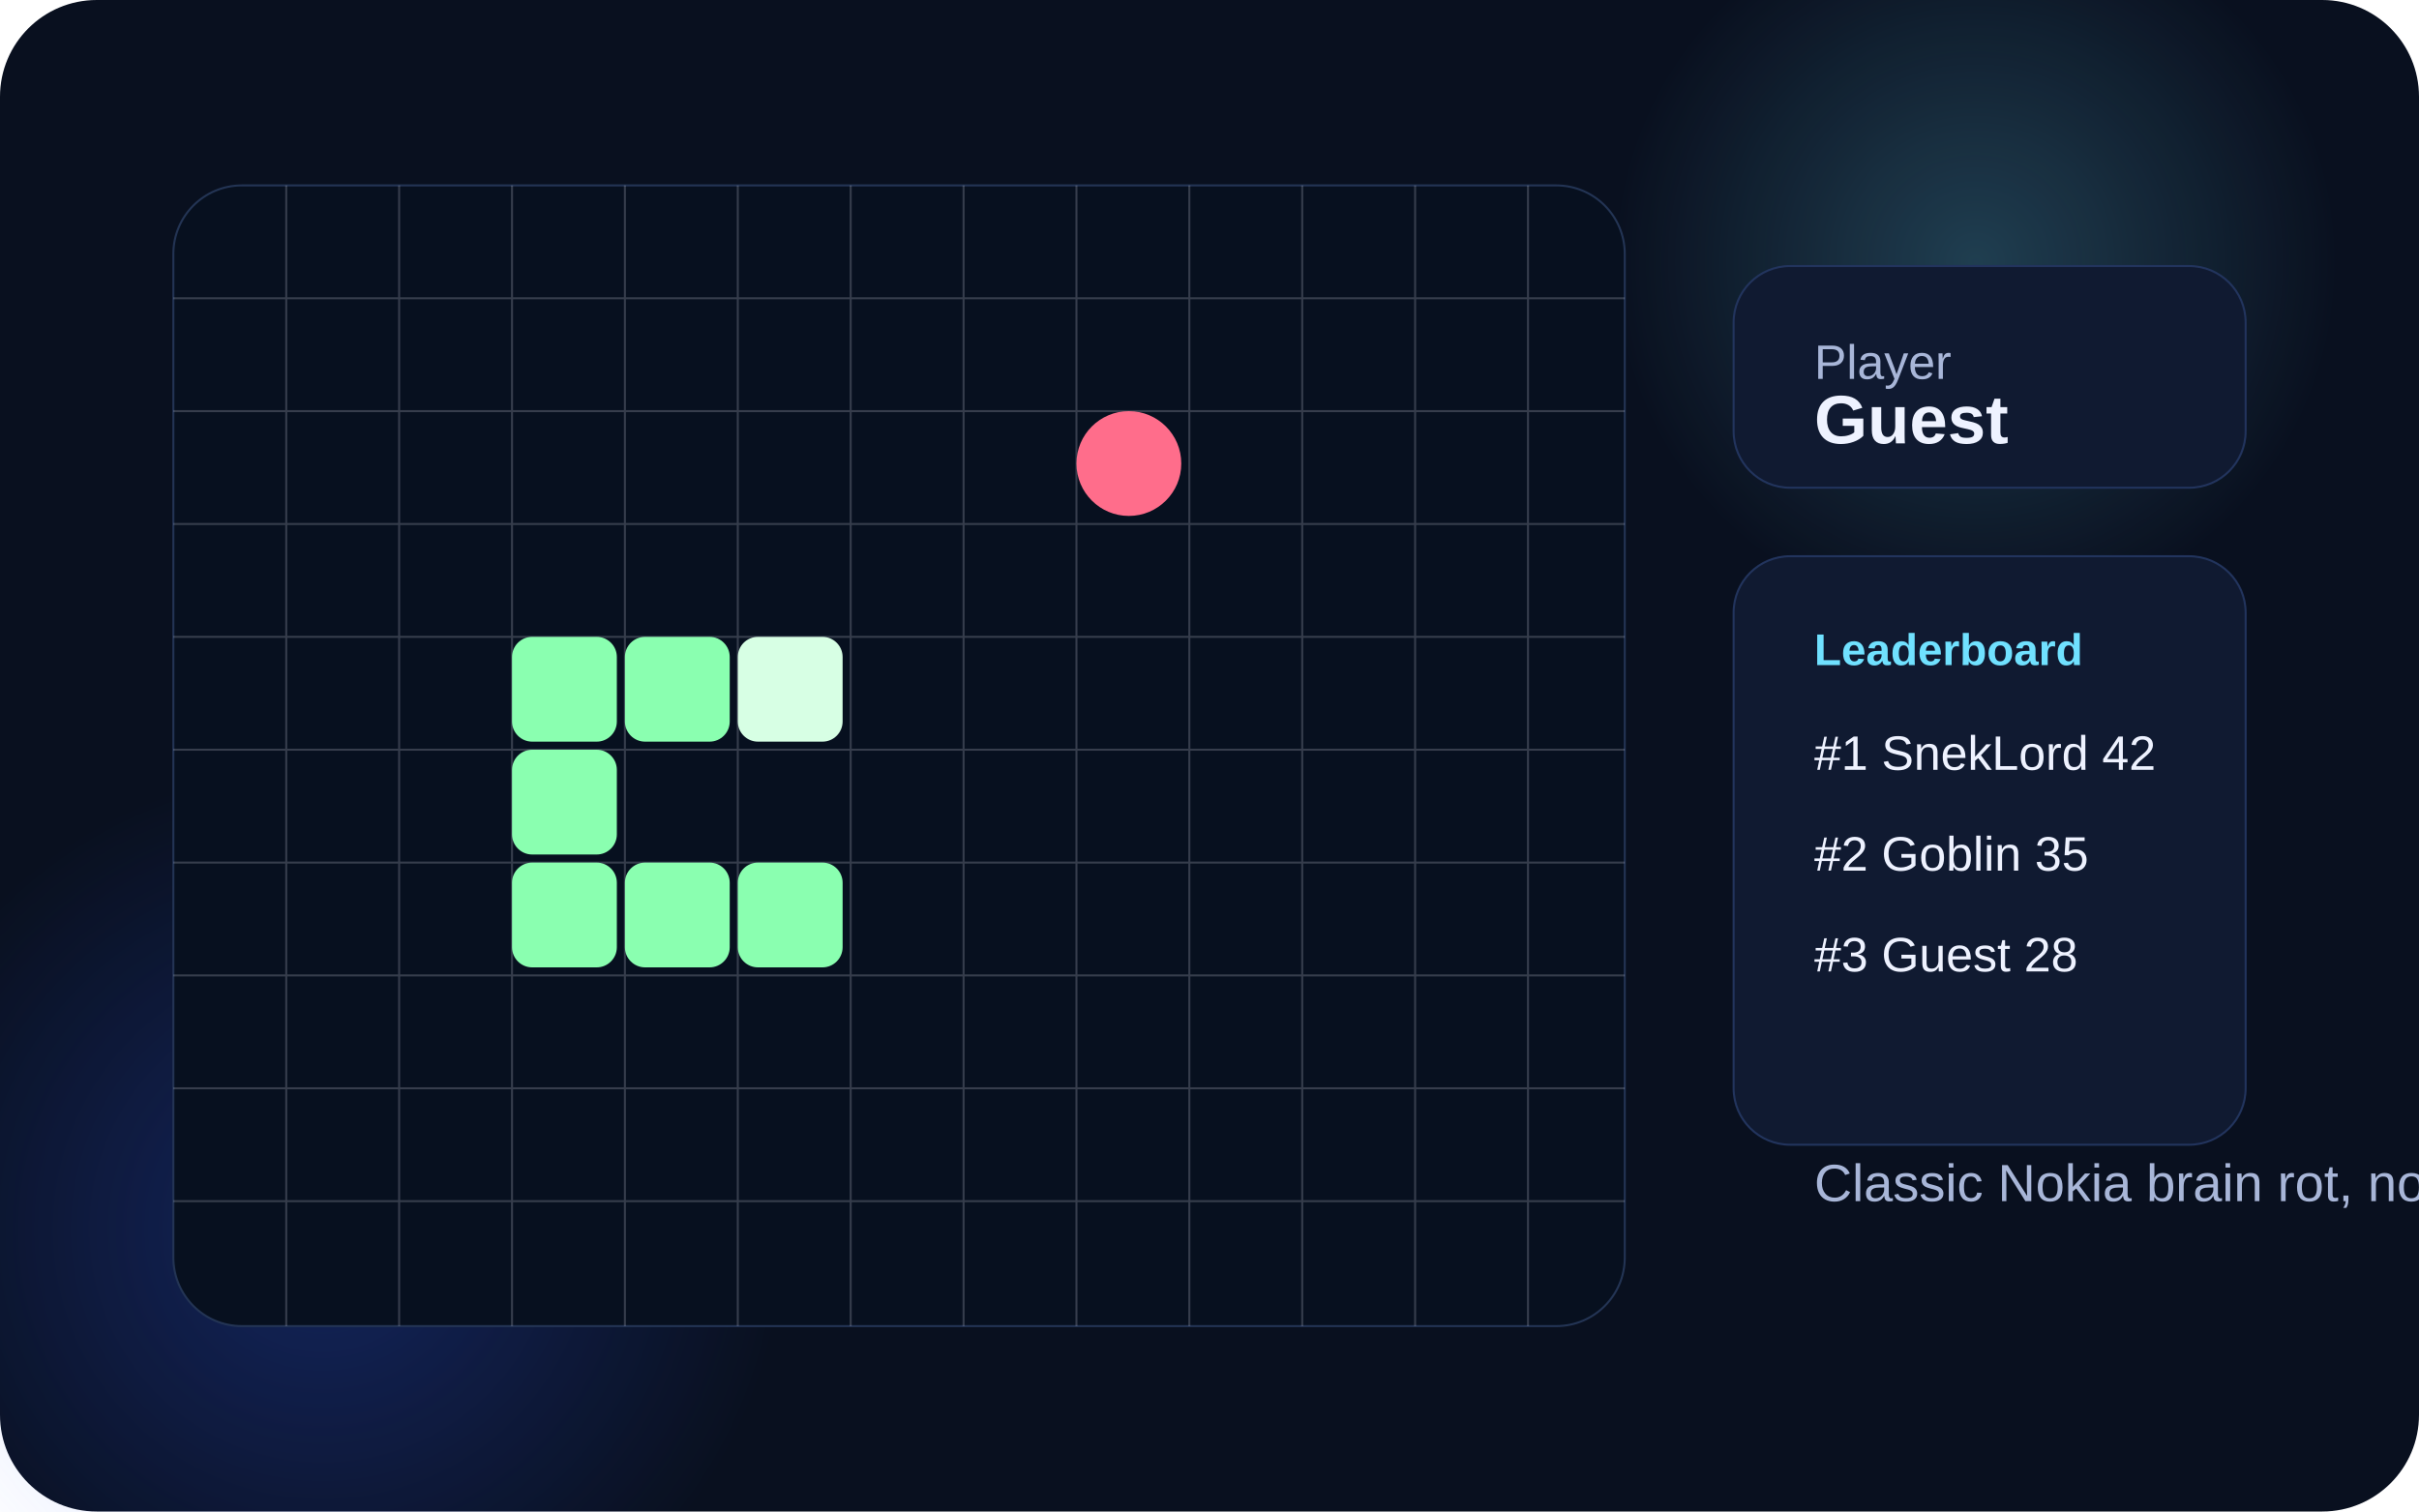
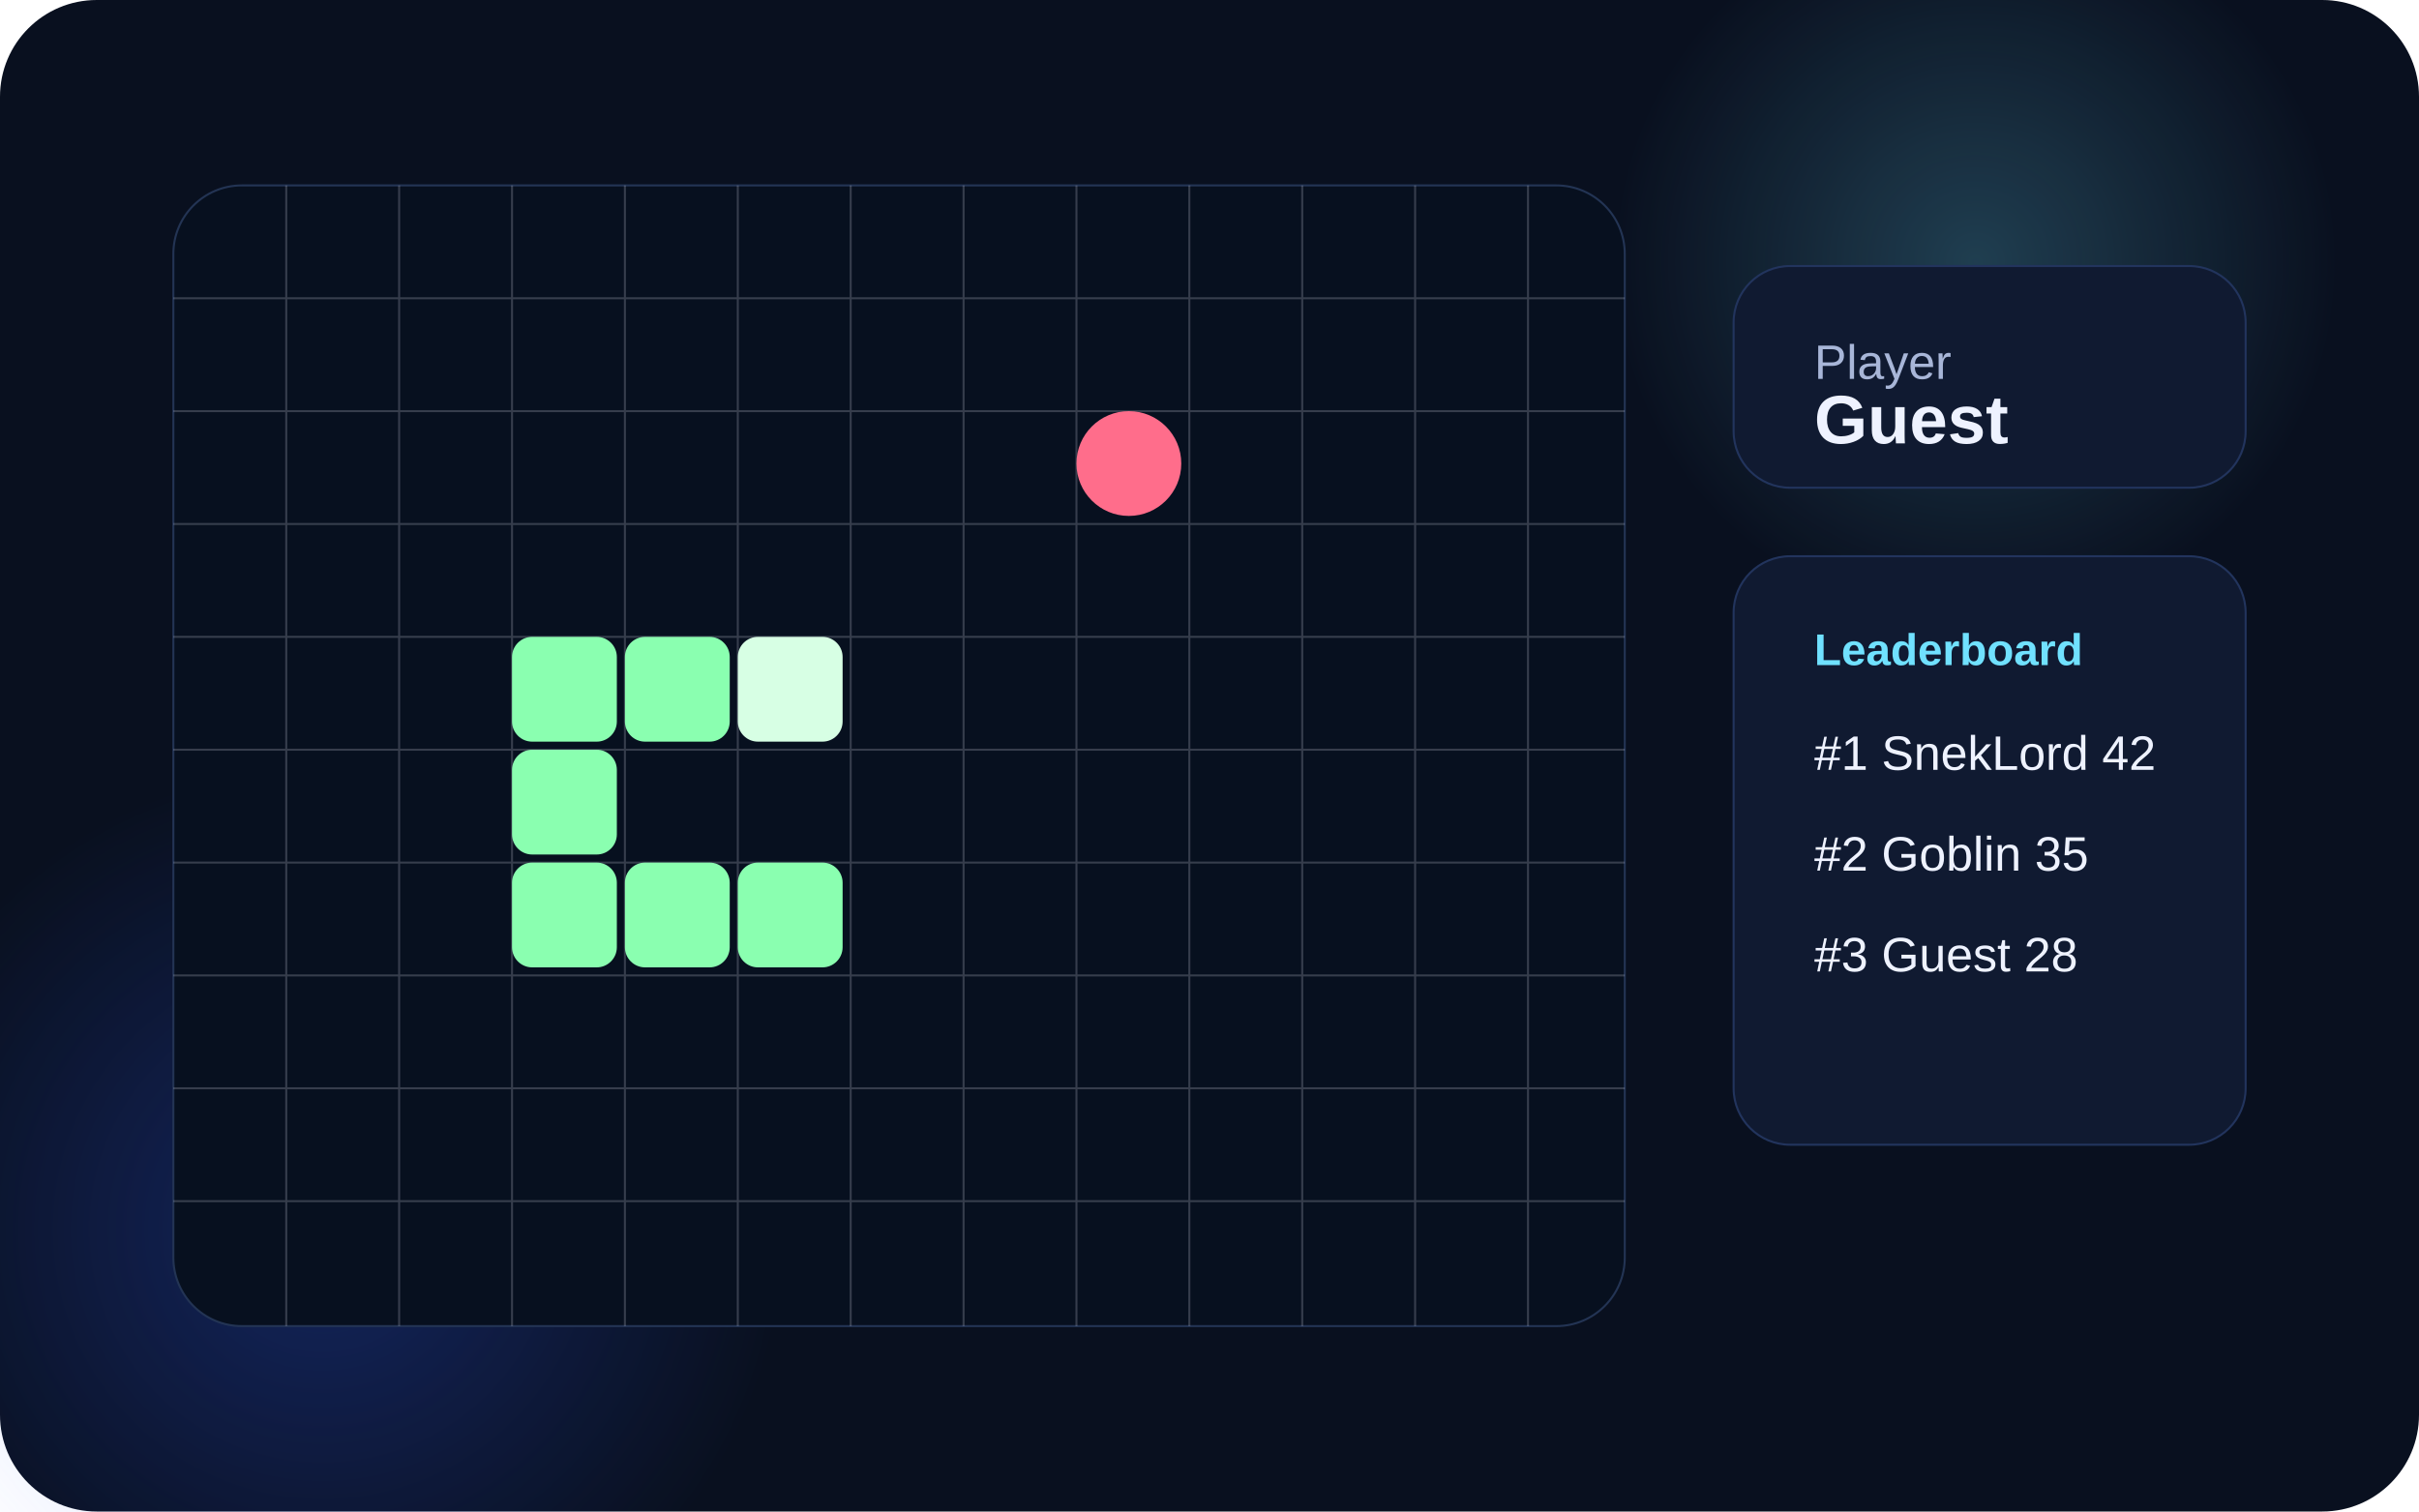
<svg xmlns="http://www.w3.org/2000/svg" width="1200" height="750" viewBox="0 0 1200 750" fill="none">
  <rect width="1200" height="750" rx="48" fill="#09101F" />
  <circle cx="160" cy="610" r="230" fill="url(#a)" fill-opacity="0.28" />
  <circle cx="980" cy="130" r="180" fill="url(#b)" fill-opacity="0.22" />
  <rect x="86" y="92" width="720" height="566" rx="34" fill="#07101F" stroke="#233454" />
  <g opacity="0.2" stroke="#EEF2FF">
    <path d="M142 92V658" />
    <path d="M198 92V658" />
    <path d="M254 92V658" />
    <path d="M310 92V658" />
    <path d="M366 92V658" />
    <path d="M422 92V658" />
    <path d="M478 92V658" />
    <path d="M534 92V658" />
    <path d="M590 92V658" />
    <path d="M646 92V658" />
    <path d="M702 92V658" />
    <path d="M758 92V658" />
    <path d="M86 148H806" />
    <path d="M86 204H806" />
    <path d="M86 260H806" />
    <path d="M86 316H806" />
    <path d="M86 372H806" />
    <path d="M86 428H806" />
    <path d="M86 484H806" />
    <path d="M86 540H806" />
    <path d="M86 596H806" />
  </g>
  <rect x="366" y="316" width="52" height="52" rx="10" fill="#D7FFE4" />
  <rect x="310" y="316" width="52" height="52" rx="10" fill="#8AFFB0" />
  <rect x="254" y="316" width="52" height="52" rx="10" fill="#8AFFB0" />
  <rect x="254" y="372" width="52" height="52" rx="10" fill="#8AFFB0" />
  <rect x="254" y="428" width="52" height="52" rx="10" fill="#8AFFB0" />
  <rect x="310" y="428" width="52" height="52" rx="10" fill="#8AFFB0" />
  <rect x="366" y="428" width="52" height="52" rx="10" fill="#8AFFB0" />
  <rect x="534" y="204" width="52" height="52" rx="26" fill="#FF6D8B" />
  <rect x="860" y="132" width="254" height="110" rx="28" fill="#101A31" stroke="#22345D" />
  <rect x="860" y="276" width="254" height="292" rx="28" fill="#101A31" stroke="#22345D" />
  <text x="900" y="188" fill="#A8B6D8" font-family="Arial, sans-serif" font-size="24">Player</text>
  <text x="900" y="220" fill="#EEF2FF" font-family="Arial, sans-serif" font-size="34" font-weight="700">Guest</text>
  <text x="900" y="330" fill="#70E1FF" font-family="Arial, sans-serif" font-size="22" font-weight="700">Leaderboard</text>
  <text x="900" y="382" fill="#EEF2FF" font-family="Arial, sans-serif" font-size="24">#1   SnekLord   42</text>
  <text x="900" y="432" fill="#EEF2FF" font-family="Arial, sans-serif" font-size="24">#2   Goblin     35</text>
  <text x="900" y="482" fill="#EEF2FF" font-family="Arial, sans-serif" font-size="24">#3   Guest      28</text>
-   <text x="900" y="596" fill="#A8B6D8" font-family="Arial, sans-serif" font-size="26">Classic Nokia brain rot, now online.</text>
  <defs>
    <radialGradient id="a" cx="0" cy="0" r="1" gradientUnits="userSpaceOnUse" gradientTransform="translate(160 610) rotate(90) scale(230)">
      <stop stop-color="#2F5AFF" />
      <stop offset="1" stop-color="#2F5AFF" stop-opacity="0" />
    </radialGradient>
    <radialGradient id="b" cx="0" cy="0" r="1" gradientUnits="userSpaceOnUse" gradientTransform="translate(980 130) rotate(90) scale(180)">
      <stop stop-color="#70E1FF" />
      <stop offset="1" stop-color="#70E1FF" stop-opacity="0" />
    </radialGradient>
  </defs>
</svg>
